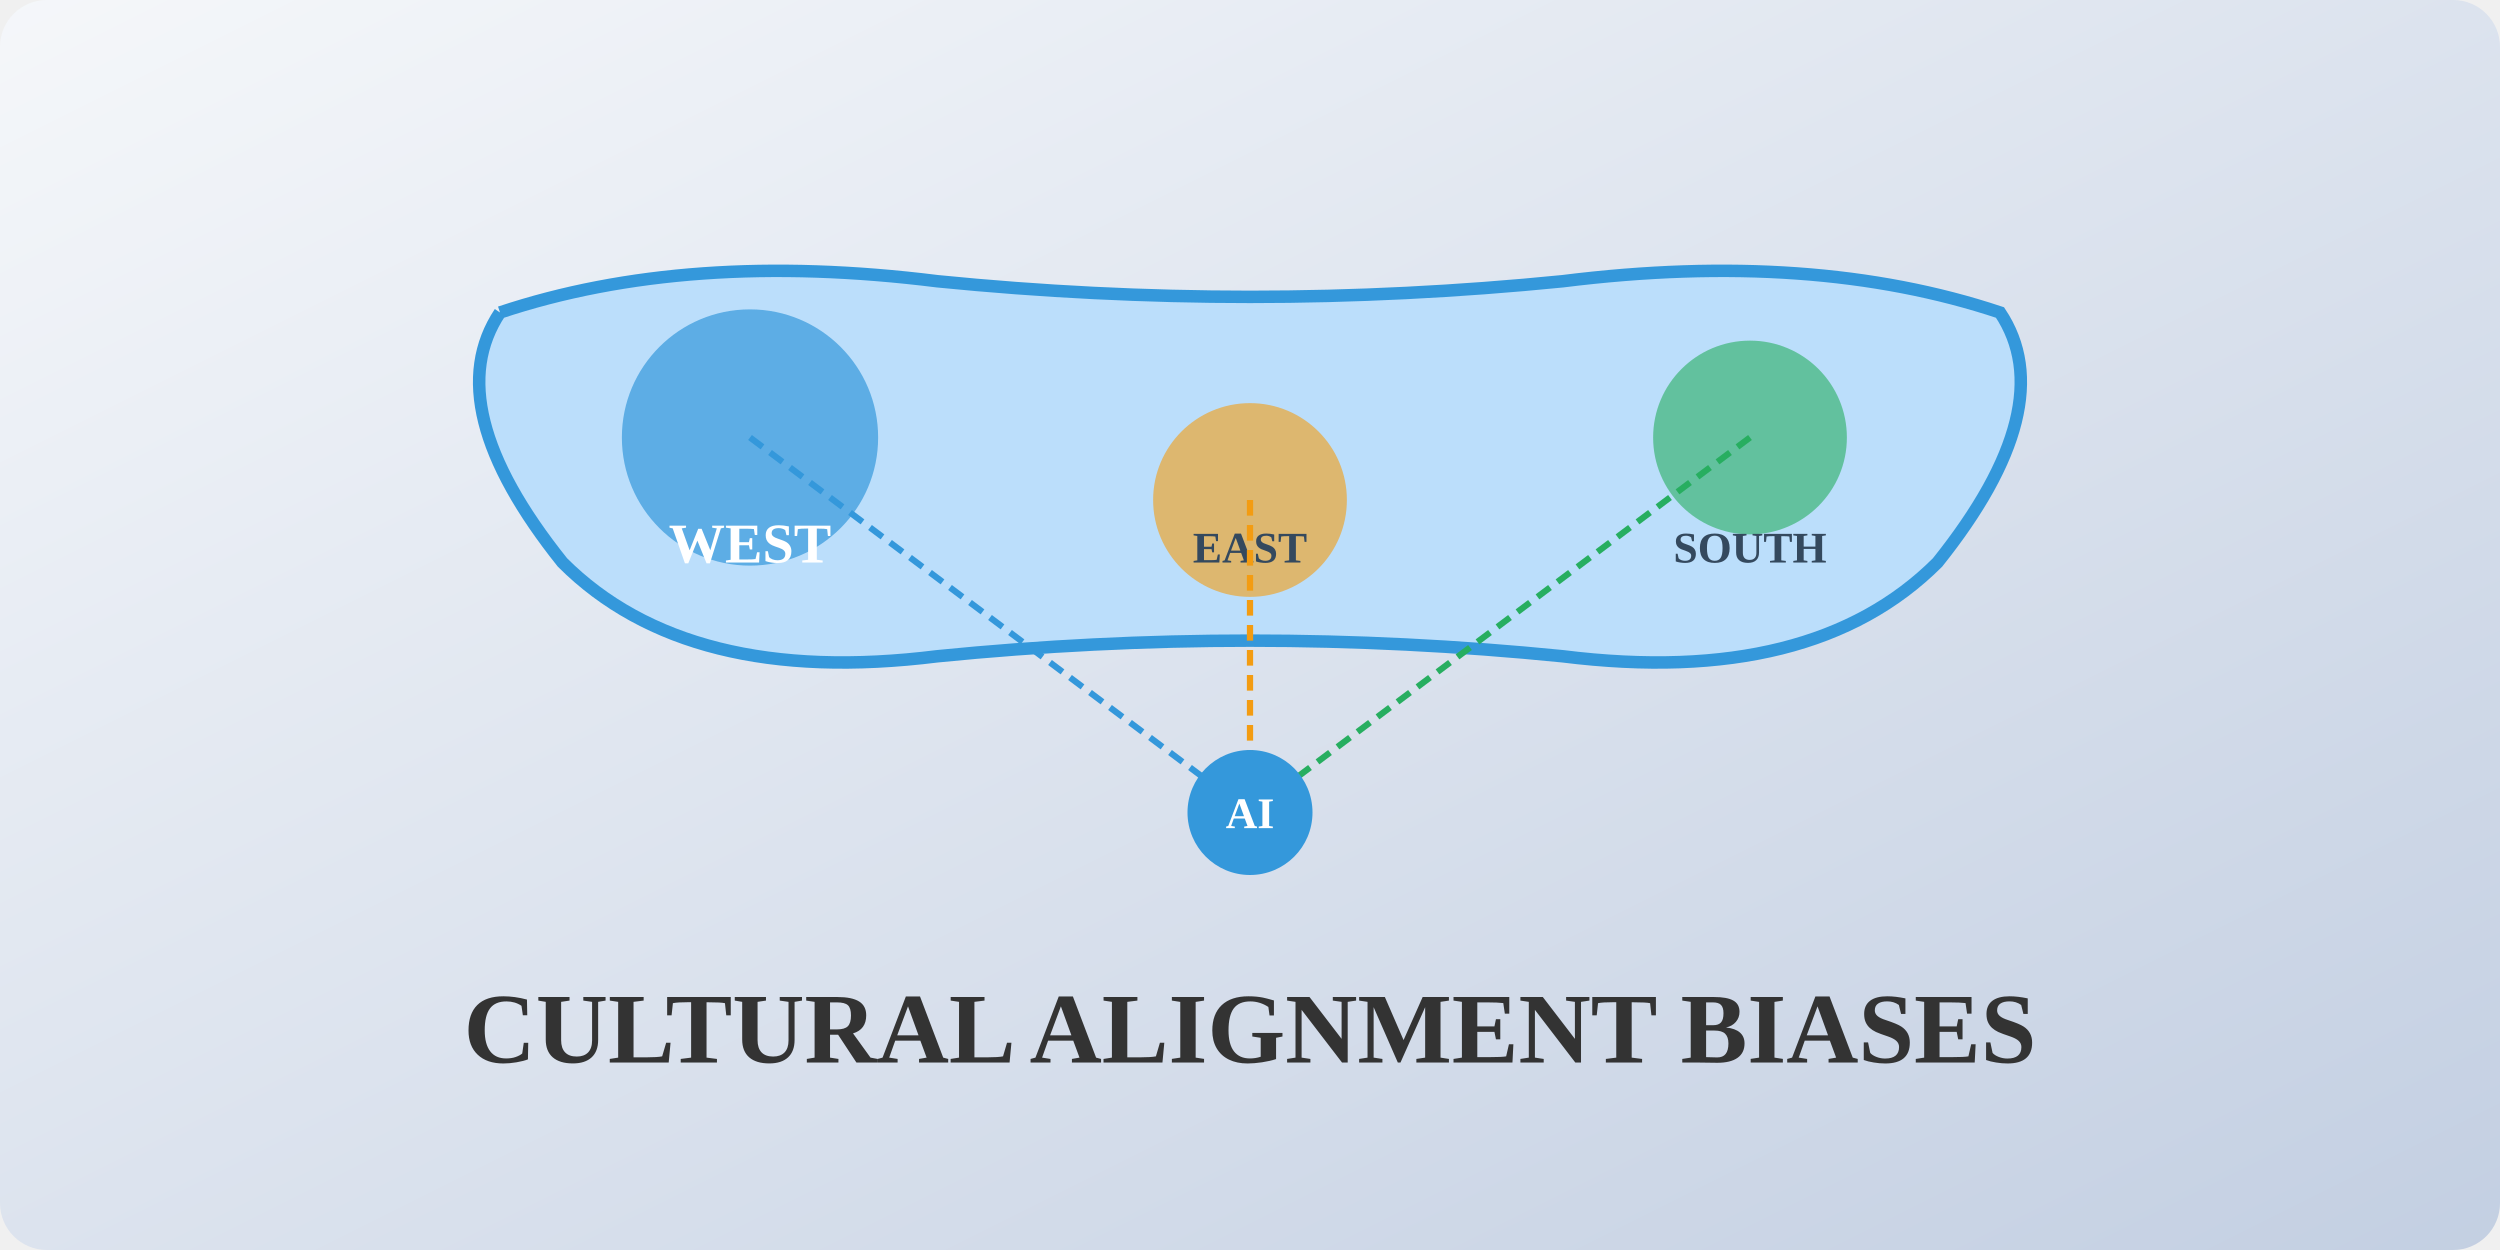
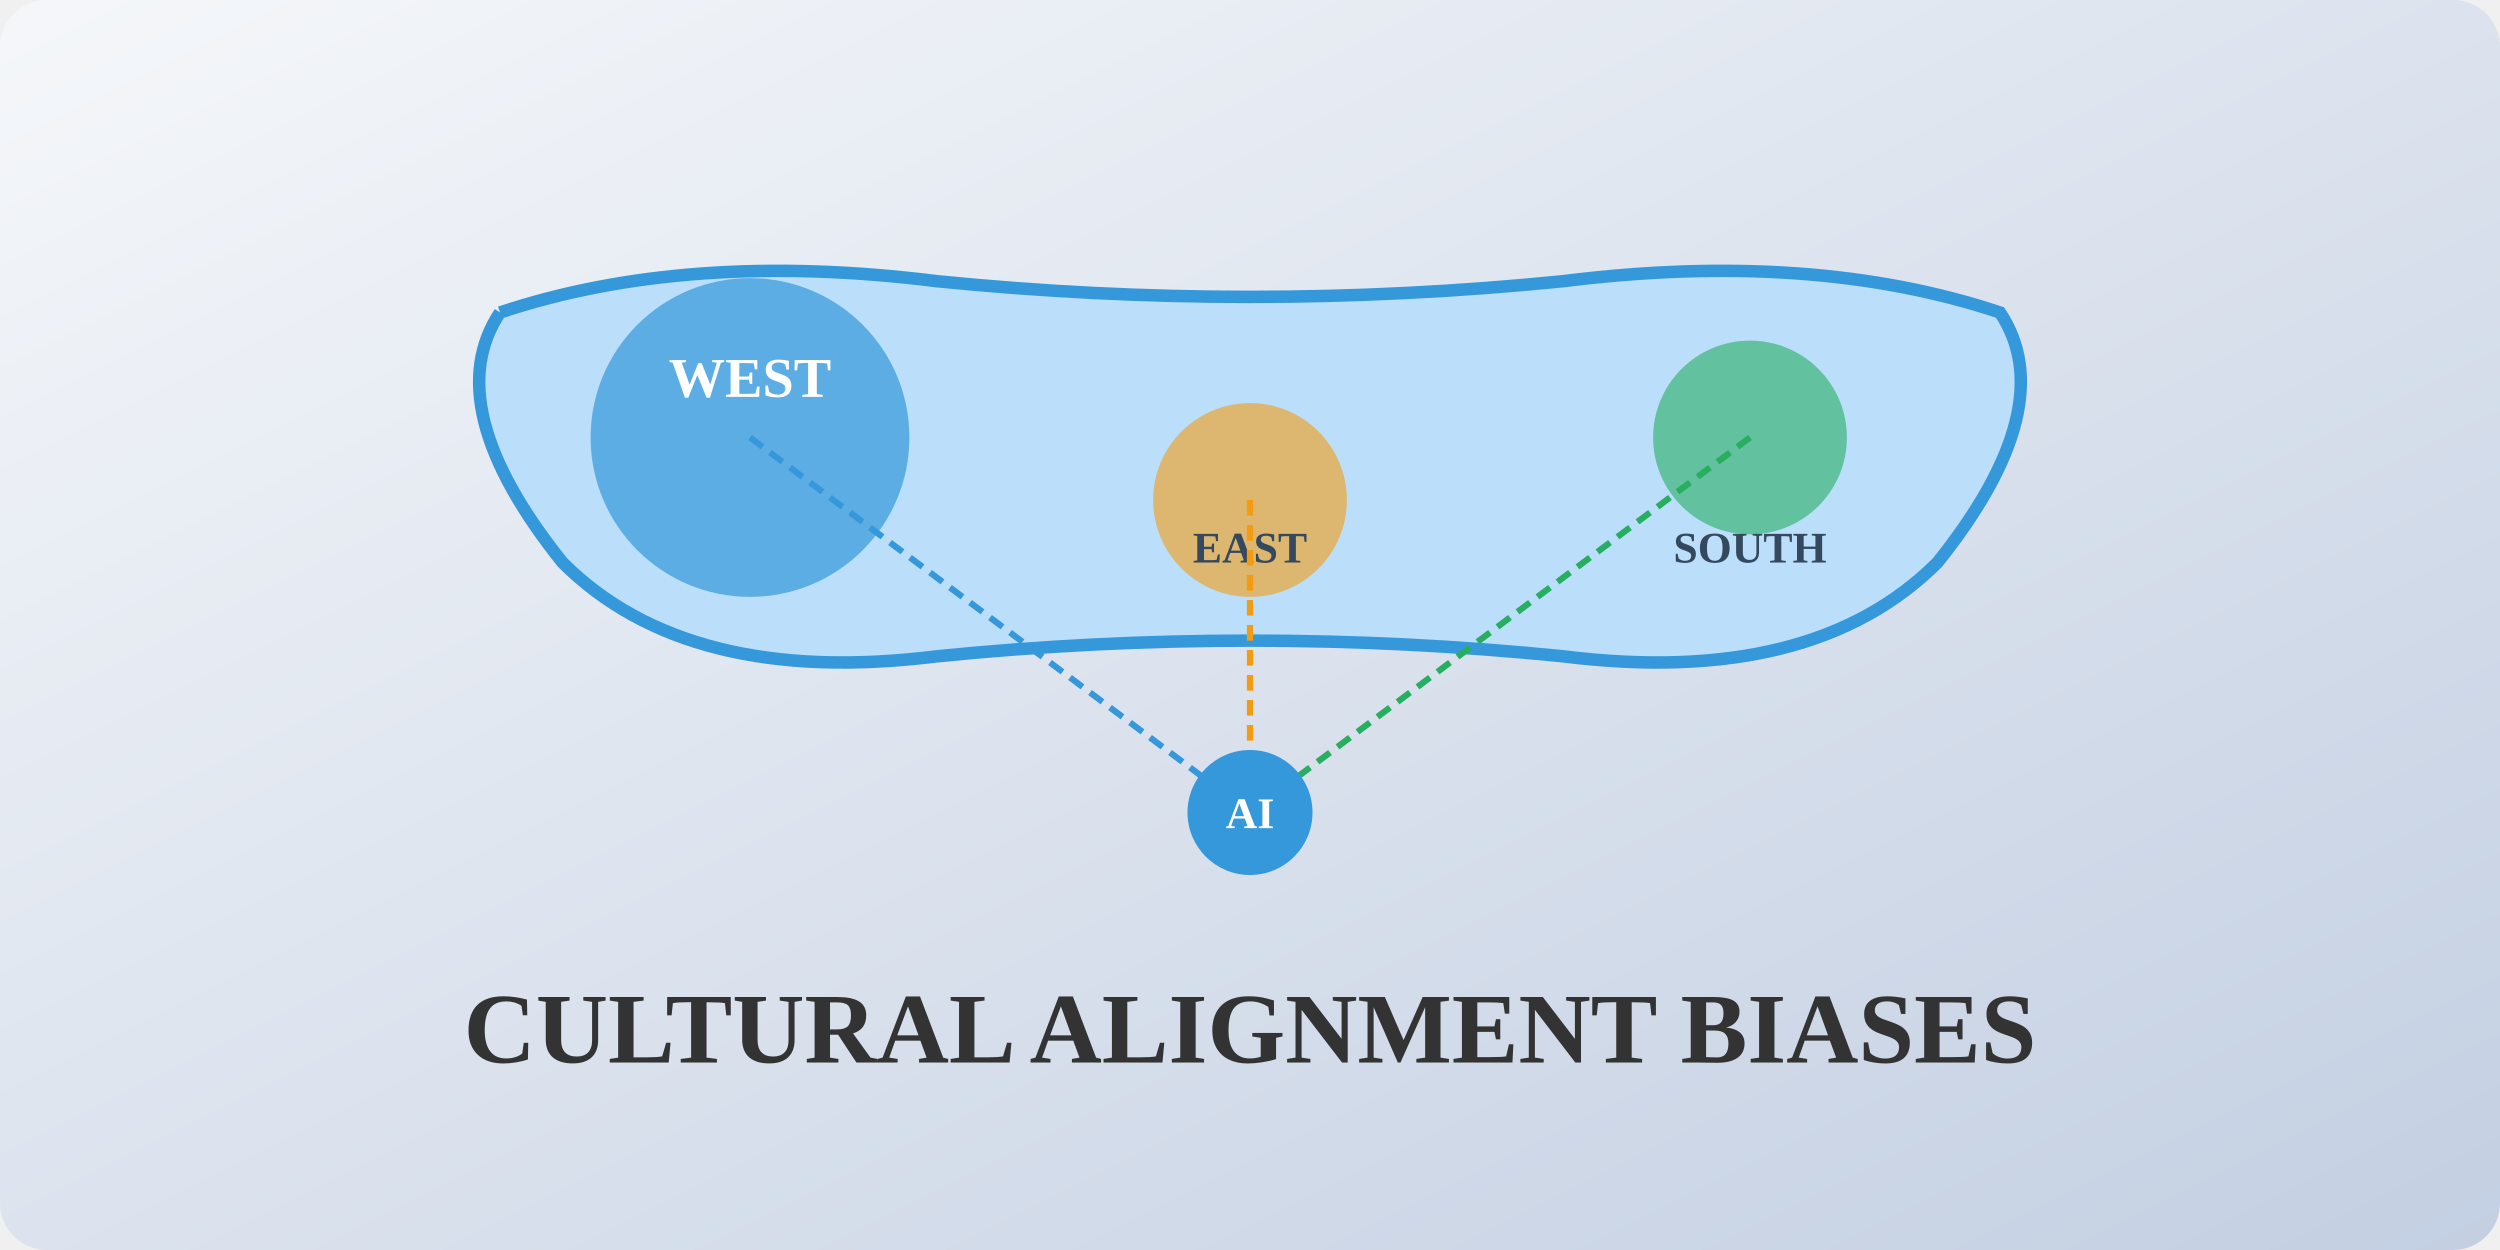
<svg xmlns="http://www.w3.org/2000/svg" viewBox="0 0 800 400">
  <defs>
    <linearGradient id="bgGradient" x1="0%" y1="0%" x2="100%" y2="100%">
      <stop offset="0%" stop-color="#f5f7fa" />
      <stop offset="100%" stop-color="#c3cfe2" />
    </linearGradient>
  </defs>
  <rect width="800" height="400" fill="url(#bgGradient)" rx="15" ry="15" />
  <g transform="translate(400, 180)">
    <path d="M-240 -80 Q-180 -100, -100 -90 Q0 -80, 100 -90 Q180 -100, 240 -80 Q260 -50, 220 0 Q180 40, 100 30 Q0 20, -100 30 Q-180 40, -220 0 Q-260 -50, -240 -80" fill="#BBDEFB" stroke="#3498db" stroke-width="4" />
-     <circle cx="-160" cy="-40" r="40" fill="#3498db" opacity="0.7" stroke="#3498db" stroke-width="2" />
-     <text x="-160" cy="-35" text-anchor="middle" fill="white" font-size="18" font-weight="bold">WEST</text>
+     <circle cx="-160" cy="-40" r="50" fill="#3498db" opacity="0.7" stroke="#3498db" stroke-width="2" />
+     <text x="-160" y="-53" text-anchor="middle" fill="white" font-size="18" font-weight="bold">WEST</text>
    <circle cx="0" cy="-20" r="30" fill="#f39c12" opacity="0.6" stroke="#f39c12" stroke-width="2" />
    <text x="0" cy="-15" text-anchor="middle" fill="#34495e" font-size="14" font-weight="bold">EAST</text>
    <circle cx="160" cy="-40" r="30" fill="#27ae60" opacity="0.6" stroke="#27ae60" stroke-width="2" />
    <text x="160" cy="-35" text-anchor="middle" fill="#34495e" font-size="14" font-weight="bold">SOUTH</text>
    <line x1="-160" y1="-40" x2="0" y2="80" stroke="#3498db" stroke-width="2" stroke-dasharray="5 3" />
    <line x1="0" y1="-20" x2="0" y2="80" stroke="#f39c12" stroke-width="2" stroke-dasharray="5 3" />
    <line x1="160" y1="-40" x2="0" y2="80" stroke="#27ae60" stroke-width="2" stroke-dasharray="5 3" />
    <circle cx="0" cy="80" r="20" fill="#3498db" />
    <text x="0" y="85" text-anchor="middle" fill="white" font-size="14" font-weight="bold">AI</text>
  </g>
  <text x="400" y="340" text-anchor="middle" fill="#333" font-size="32" font-weight="bold">CULTURAL ALIGNMENT BIASES</text>
</svg>
